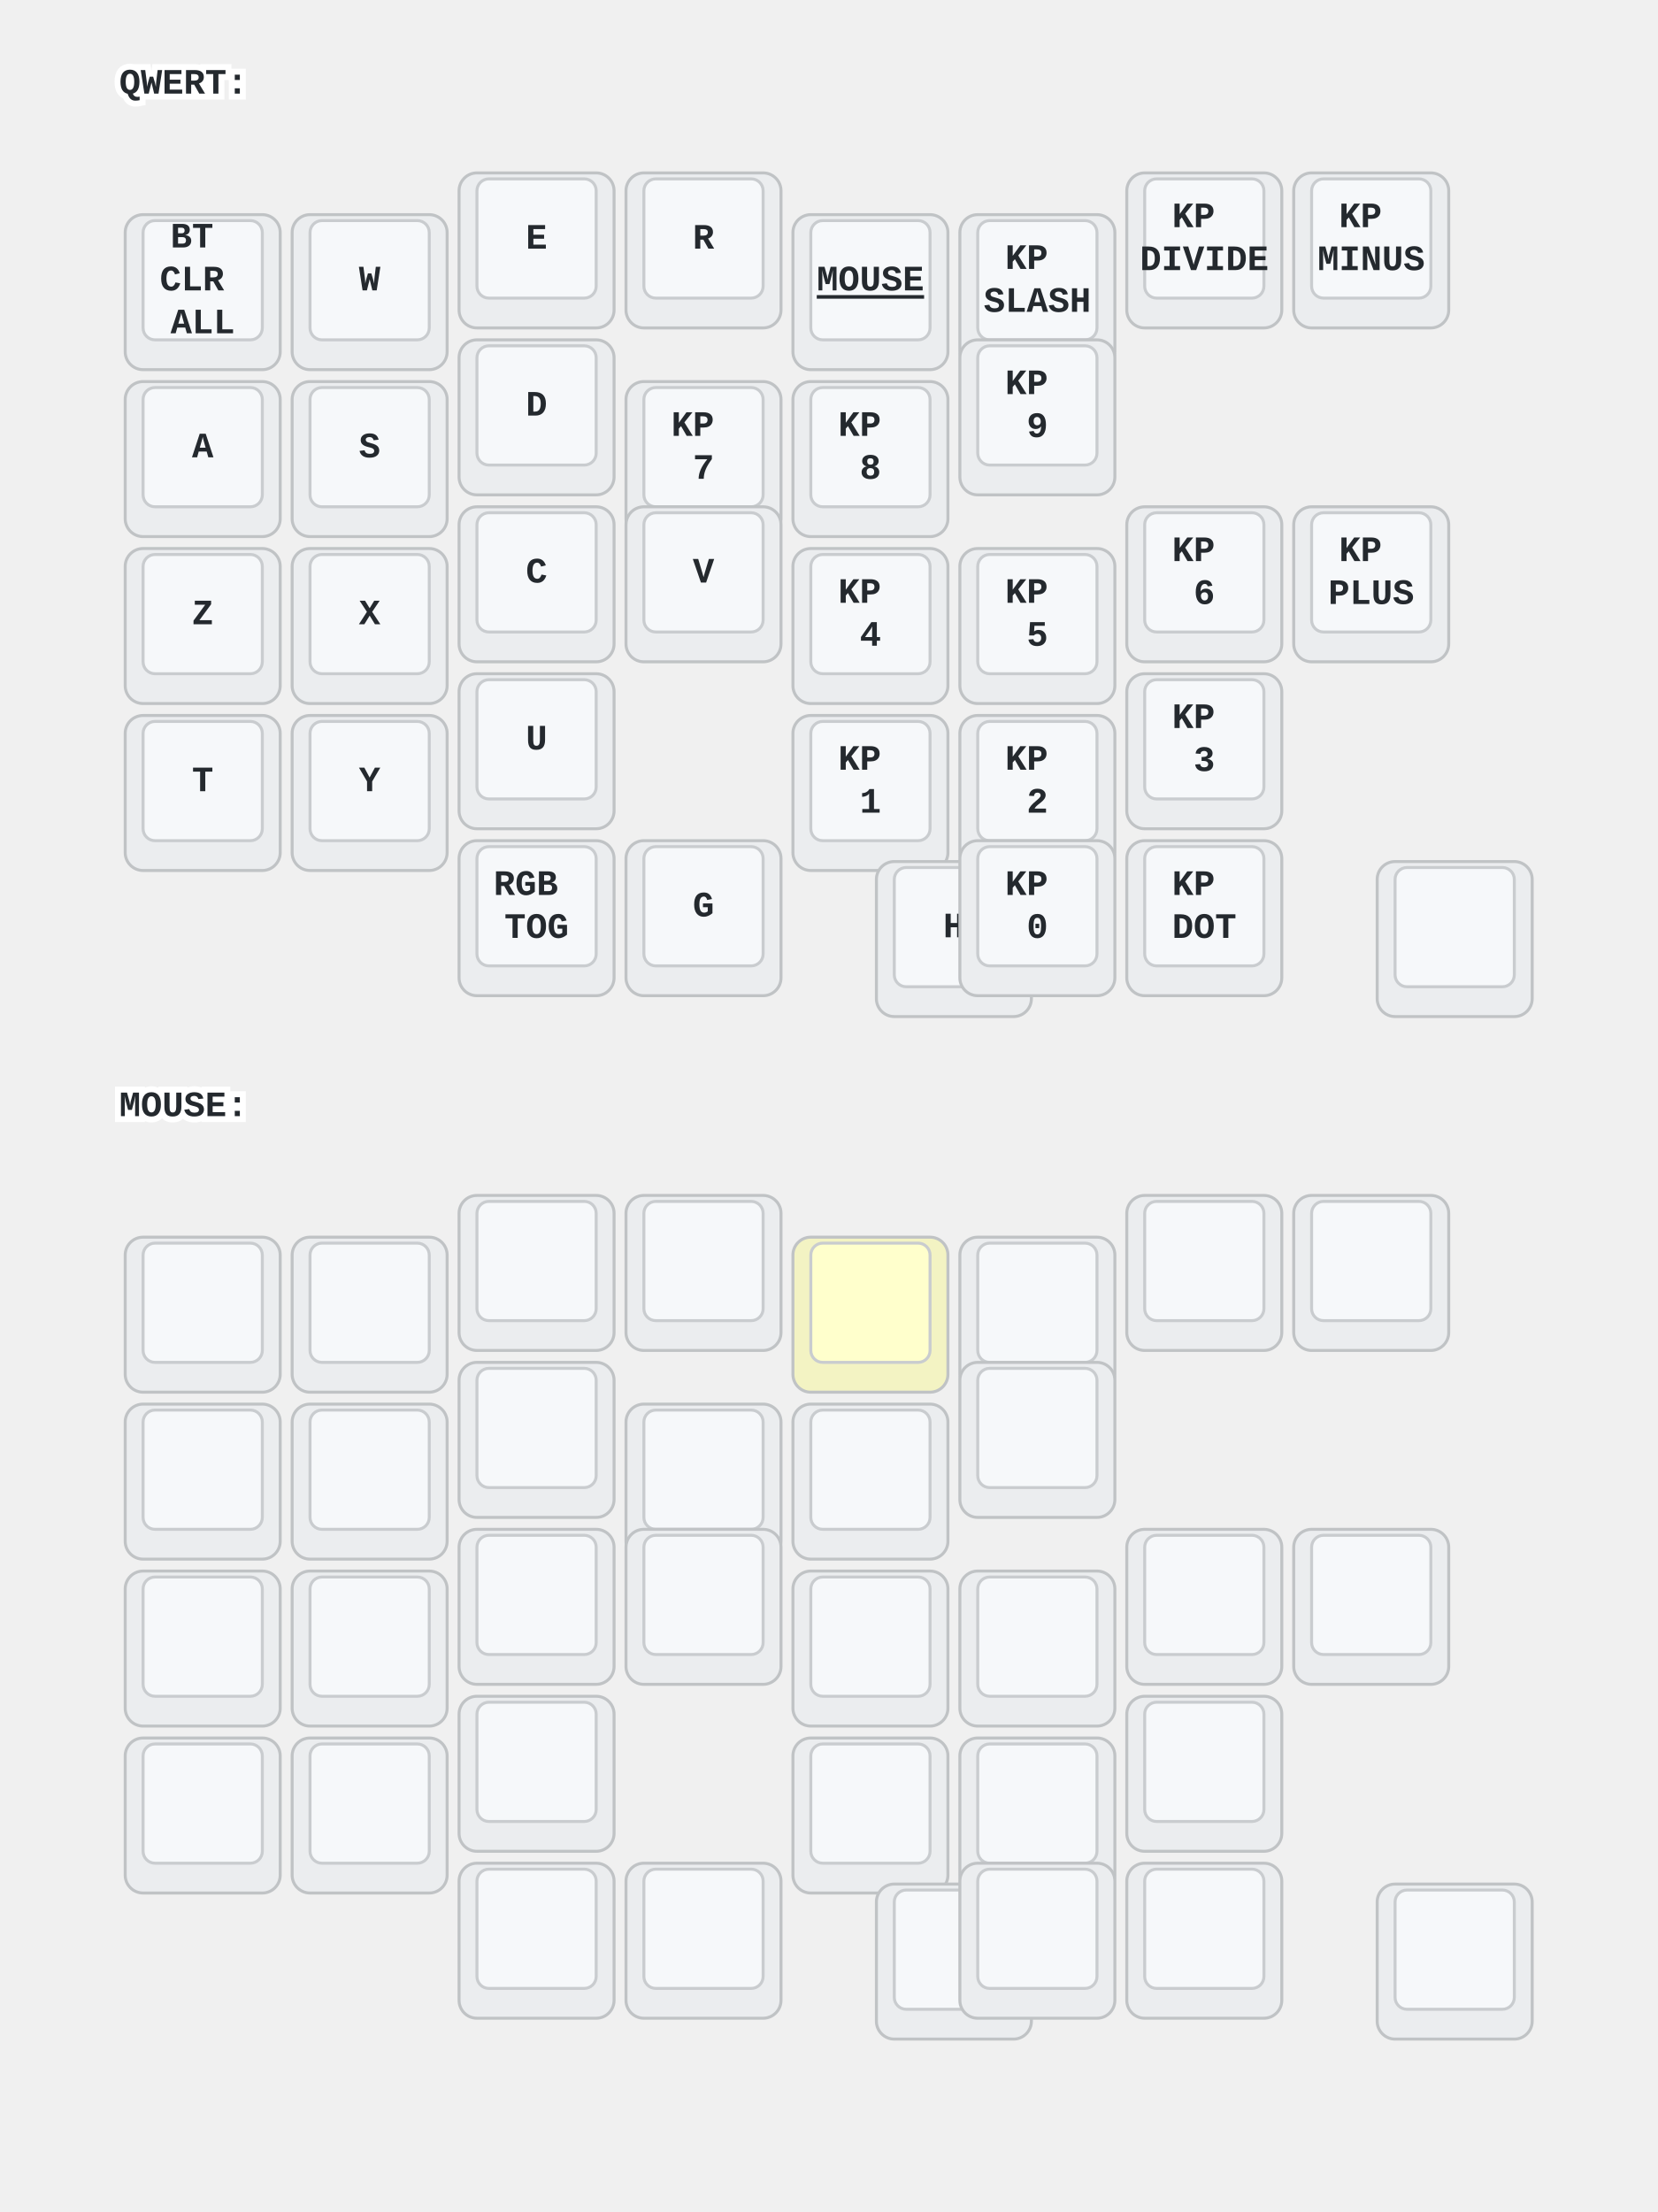
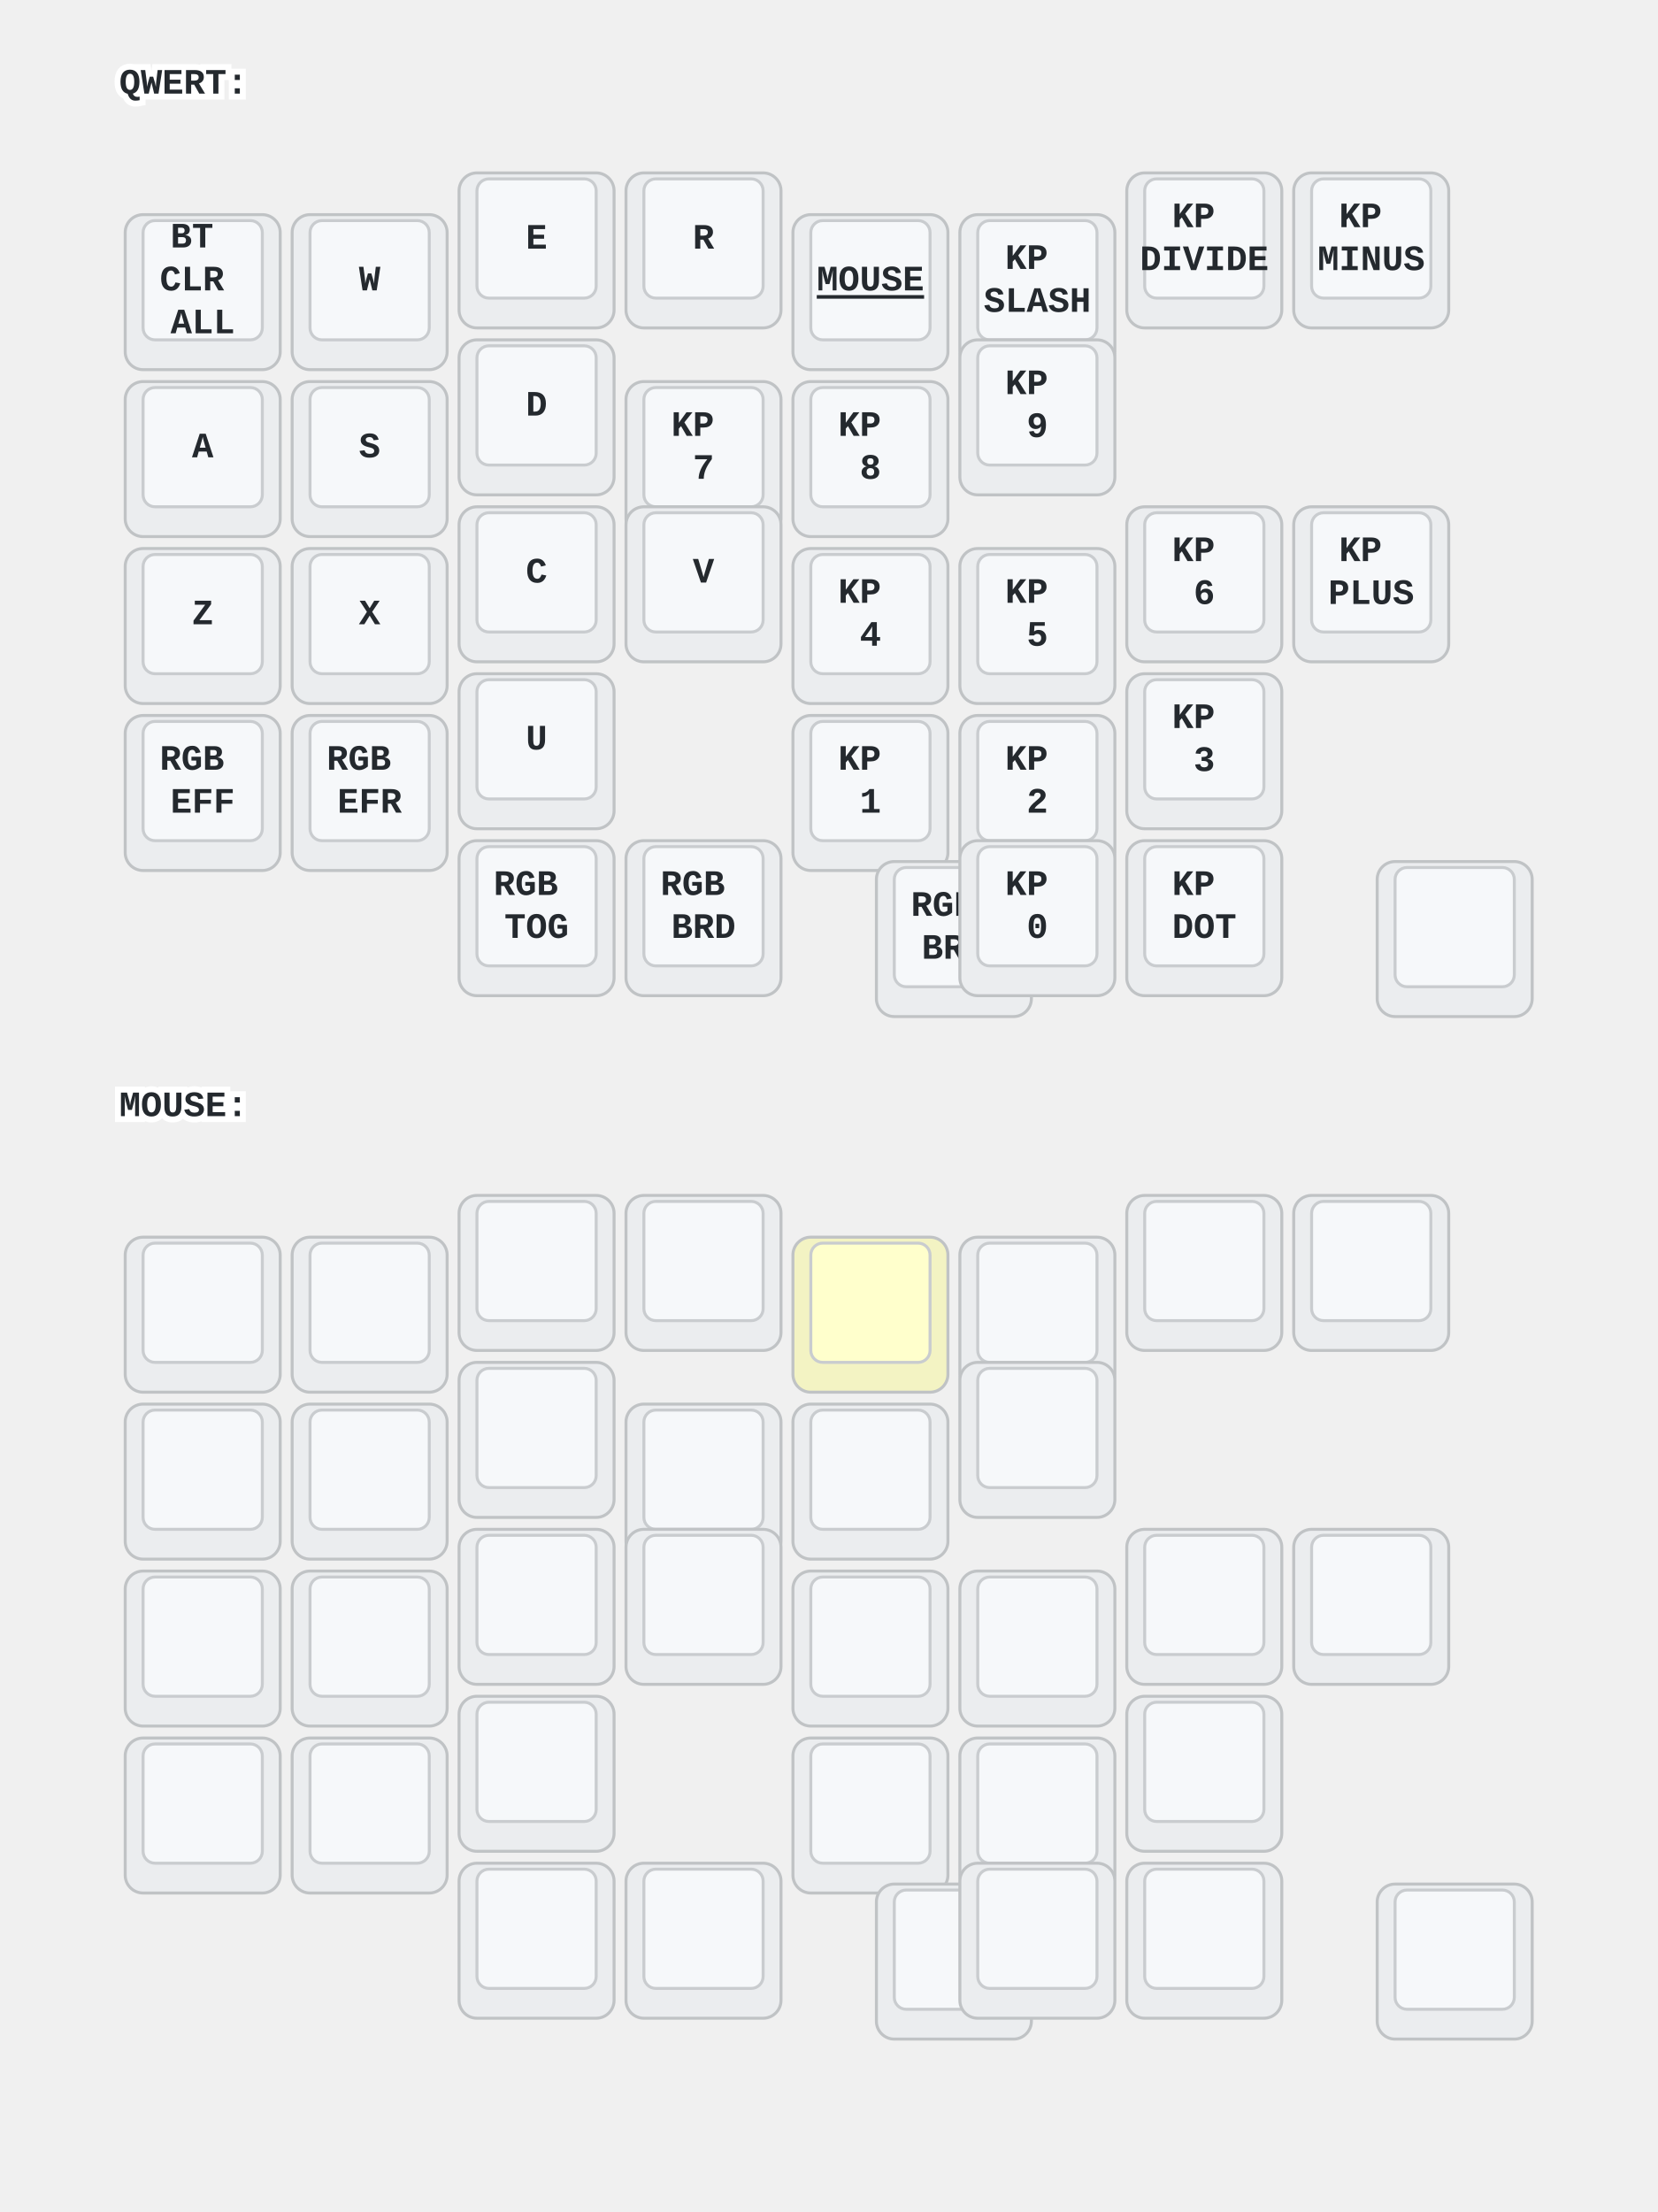
<svg xmlns="http://www.w3.org/2000/svg" xmlns:xlink="http://www.w3.org/1999/xlink" width="556" height="742" viewBox="0 0 556 742" class="keymap">
  <defs>/* start glyphs */
<svg id="mdi:arrow-down-bold">
      <svg id="mdi-arrow-down-bold" viewBox="0 0 24 24">
        <path d="M9,4H15V12H19.84L12,19.84L4.16,12H9V4Z" />
      </svg>
    </svg>
    <svg id="mdi:arrow-left-bold">
      <svg id="mdi-arrow-left-bold" viewBox="0 0 24 24">
        <path d="M20,9V15H12V19.84L4.16,12L12,4.16V9H20Z" />
      </svg>
    </svg>
    <svg id="mdi:arrow-right-bold">
      <svg id="mdi-arrow-right-bold" viewBox="0 0 24 24">
        <path d="M4,15V9H12V4.16L19.84,12L12,19.84V15H4Z" />
      </svg>
    </svg>
    <svg id="mdi:arrow-up-bold">
      <svg id="mdi-arrow-up-bold" viewBox="0 0 24 24">
        <path d="M15,20H9V12H4.16L12,4.16L19.84,12H15V20Z" />
      </svg>
    </svg>
    <svg id="mdi:keyboard-return">
      <svg id="mdi-keyboard-return" viewBox="0 0 24 24">
        <path d="M19,7V11H5.83L9.41,7.41L8,6L2,12L8,18L9.41,16.58L5.83,13H21V7H19Z" />
      </svg>
    </svg>
    <svg id="mdi:transfer">
      <svg id="mdi-transfer" viewBox="0 0 24 24">
        <path d="M8 4A2 2 0 0 0 6 6V10H8V6H16V9H13.5L17 12.5L20.5 9H18V6A2 2 0 0 0 16 4H8M3 12V14H11V12H3M3 15V17H11V15H3M13 15V17H21V15H13M3 18V20H11V18H3M13 18V20H21V18H13Z" />
      </svg>
    </svg>
  </defs>/* end glyphs */
<style>/* inherit to force styles through use tags */
svg path {
    fill: inherit;
}

/* font and background color specifications */
svg.keymap {
    font-family: SFMono-Regular,Consolas,Liberation Mono,Menlo,monospace;
    font-size: 14px;
    font-kerning: normal;
    text-rendering: optimizeLegibility;
    fill: #24292e;
}

/* default key styling */
rect.key {
    fill: #f6f8fa;
}

rect.key, rect.combo {
    stroke: #c9cccf;
    stroke-width: 1;
}

/* default key side styling, only used is draw_key_sides is set */
rect.side {
    filter: brightness(90%);
}

/* color accent for combo boxes */
rect.combo, rect.combo-separate {
    fill: #cdf;
}

/* color accent for held keys */
rect.held, rect.combo.held {
    fill: #fdd;
}

/* color accent for ghost (optional) keys */
rect.ghost, rect.combo.ghost {
    stroke-dasharray: 4, 4;
    stroke-width: 2;
}

text {
    text-anchor: middle;
    dominant-baseline: middle;
}

/* styling for layer labels */
text.label {
    font-weight: bold;
    text-anchor: start;
    stroke: white;
    stroke-width: 4;
    paint-order: stroke;
}

/* styling for optional footer */
text.footer {
    text-anchor: end;
    dominant-baseline: auto;
    stroke: white;
    stroke-width: 4;
    paint-order: stroke;
}

/* styling for combo tap, and key hold/shifted label text */
text.combo, text.hold, text.shifted {
    font-size: 11px;
}

text.hold {
    text-anchor: middle;
    dominant-baseline: auto;
}

text.shifted {
    text-anchor: middle;
    dominant-baseline: hanging;
}

text.layer-activator {
    text-decoration: underline;
}

/* styling for hold/shifted label text in combo box */
text.combo.hold, text.combo.shifted {
    font-size: 8px;
}

/* lighter symbol for transparent keys */
text.trans {
    fill: #7b7e81;
}

/* styling for combo dendrons */
path.combo {
    stroke-width: 1;
    stroke: gray;
    fill: none;
}

/* Start Tabler Icons Cleanup */
/* cannot use height/width with glyphs */
.icon-tabler &gt; path {
    fill: inherit;
    stroke: inherit;
    stroke-width: 2;
}
/* hide tabler's default box */
.icon-tabler &gt; path[stroke="none"][fill="none"] {
    visibility: hidden;
}
/* End Tabler Icons Cleanup */

/* For default sytles, see https://github.com/caksoylar/keymap-drawer/blob/main/keymap_drawer/config.py#L85 */

svg.keymap {
  font-family: Ubuntu Mono, Inconsolata, Consolas, Liberation Mono, Menlo, monospace;
  font-size: 12px;
  font-weight: bold;
  text-rendering: optimizeLegibility;
}

/* Color accent for held keys */
rect.held, rect.combo.held {
    fill: #ffc;
}

/* Technique borrowed and extended from https://github.com/englmaxi/zmk-config/blob/master/keymap-drawer/config.yaml */
.sym_sub_text.tap {
  translate: -5px 2px;
  font-size: 20px;
}
.sym_sub_text.shifted {
  translate: 10px 13px;
  font-size: 10px;
  opacity: 1.0;
}
.combo.sym_sub_text.tap {
  translate: -1px 1px;
}
.combo.sym_sub_text.shifted {
  translate: 7px 5px;
  font-size: 10px;
  opacity: 1.0;
}

/* Toggle */
.toggle.shifted {
  translate: -10px 12px;
}

.toggle.hold {
  translate: 13px -23px;
}

/* Variant for tap-dances */
.tap_dance.tap {
  translate: -7px 0px;
  font-size: 12px;
}
.tap_dance.shifted {
  translate: 7px 17px;
  font-size: 12px;
  opacity: 1.0;
}

/* Variant for symbol next to symbol */
.sym_by_sym.tap {
  translate: -6px 0px;
}
.sym_by_sym.shifted {
  translate: 10px 12px;
  opacity: 1.0;
}

.combo.sym_by_sym.tap {
  translate: -35px 0px;
}
.combo.sym_by_sym.shifted {
  translate: 35px 20px;
  opacity: 1.0;
}

.combo.sym_by_sym.hold {
  visibility: hidden;
}

/* hide hold box for combo sym_by_sym */
.combo.sym_by_sym.hold &gt; path[stroke="none"][fill="none"] {
  visibility: hidden;
}
</style>
  <g transform="translate(40, 0)" class="layer-QWERT">
    <text x="0" y="28" class="label" id="QWERT">QWERT:</text>
    <g transform="translate(0, 56)">
      <g transform="translate(28, 42)" class="key keypos-0">
        <rect rx="6" ry="6" x="-26" y="-26" width="52" height="52" class="key side" />
        <rect rx="4" ry="4" x="-20" y="-24" width="40" height="40" class="key" />
        <text x="0" y="-4" class="key tap">
          <tspan x="0" dy="-1.2em">BT</tspan>
          <tspan x="0" dy="1.2em">CLR</tspan>
          <tspan x="0" dy="1.2em">ALL</tspan>
        </text>
      </g>
      <g transform="translate(84, 42)" class="key keypos-1">
        <rect rx="6" ry="6" x="-26" y="-26" width="52" height="52" class="key side" />
        <rect rx="4" ry="4" x="-20" y="-24" width="40" height="40" class="key" />
        <text x="0" y="-4" class="key tap">W</text>
      </g>
      <g transform="translate(140, 28)" class="key keypos-2">
        <rect rx="6" ry="6" x="-26" y="-26" width="52" height="52" class="key side" />
        <rect rx="4" ry="4" x="-20" y="-24" width="40" height="40" class="key" />
        <text x="0" y="-4" class="key tap">E</text>
      </g>
      <g transform="translate(196, 28)" class="key keypos-3">
        <rect rx="6" ry="6" x="-26" y="-26" width="52" height="52" class="key side" />
        <rect rx="4" ry="4" x="-20" y="-24" width="40" height="40" class="key" />
        <text x="0" y="-4" class="key tap">R</text>
      </g>
      <g transform="translate(252, 42)" class="key keypos-4">
        <rect rx="6" ry="6" x="-26" y="-26" width="52" height="52" class="key side" />
        <rect rx="4" ry="4" x="-20" y="-24" width="40" height="40" class="key" />
        <a href="#MOUSE">
          <text x="0" y="-4" class="key tap layer-activator">MOUSE</text>
        </a>
      </g>
      <g transform="translate(308, 42)" class="key keypos-5">
        <rect rx="6" ry="6" x="-26" y="-26" width="52" height="52" class="key side" />
        <rect rx="4" ry="4" x="-20" y="-24" width="40" height="40" class="key" />
        <text x="0" y="-4" class="key tap">
          <tspan x="0" dy="-0.6em">KP</tspan>
          <tspan x="0" dy="1.2em">SLASH</tspan>
        </text>
      </g>
      <g transform="translate(364, 28)" class="key keypos-6">
        <rect rx="6" ry="6" x="-26" y="-26" width="52" height="52" class="key side" />
        <rect rx="4" ry="4" x="-20" y="-24" width="40" height="40" class="key" />
        <text x="0" y="-4" class="key tap">
          <tspan x="0" dy="-0.6em">KP</tspan>
          <tspan x="0" dy="1.2em">DIVIDE</tspan>
        </text>
      </g>
      <g transform="translate(420, 28)" class="key keypos-7">
        <rect rx="6" ry="6" x="-26" y="-26" width="52" height="52" class="key side" />
        <rect rx="4" ry="4" x="-20" y="-24" width="40" height="40" class="key" />
        <text x="0" y="-4" class="key tap">
          <tspan x="0" dy="-0.6em">KP</tspan>
          <tspan x="0" dy="1.2em">MINUS</tspan>
        </text>
      </g>
      <g transform="translate(28, 98)" class="key keypos-8">
        <rect rx="6" ry="6" x="-26" y="-26" width="52" height="52" class="key side" />
        <rect rx="4" ry="4" x="-20" y="-24" width="40" height="40" class="key" />
        <text x="0" y="-4" class="key tap">A</text>
      </g>
      <g transform="translate(84, 98)" class="key keypos-9">
        <rect rx="6" ry="6" x="-26" y="-26" width="52" height="52" class="key side" />
        <rect rx="4" ry="4" x="-20" y="-24" width="40" height="40" class="key" />
        <text x="0" y="-4" class="key tap">S</text>
      </g>
      <g transform="translate(140, 84)" class="key keypos-10">
        <rect rx="6" ry="6" x="-26" y="-26" width="52" height="52" class="key side" />
        <rect rx="4" ry="4" x="-20" y="-24" width="40" height="40" class="key" />
        <text x="0" y="-4" class="key tap">D</text>
      </g>
      <g transform="translate(196, 98)" class="key keypos-11">
        <rect rx="6" ry="6" x="-26" y="-26" width="52" height="52" class="key side" />
        <rect rx="4" ry="4" x="-20" y="-24" width="40" height="40" class="key" />
        <text x="0" y="-4" class="key tap">
          <tspan x="0" dy="-0.6em">KP</tspan>
          <tspan x="0" dy="1.2em">7</tspan>
        </text>
      </g>
      <g transform="translate(252, 98)" class="key keypos-12">
        <rect rx="6" ry="6" x="-26" y="-26" width="52" height="52" class="key side" />
        <rect rx="4" ry="4" x="-20" y="-24" width="40" height="40" class="key" />
        <text x="0" y="-4" class="key tap">
          <tspan x="0" dy="-0.6em">KP</tspan>
          <tspan x="0" dy="1.2em">8</tspan>
        </text>
      </g>
      <g transform="translate(308, 84)" class="key keypos-13">
        <rect rx="6" ry="6" x="-26" y="-26" width="52" height="52" class="key side" />
        <rect rx="4" ry="4" x="-20" y="-24" width="40" height="40" class="key" />
        <text x="0" y="-4" class="key tap">
          <tspan x="0" dy="-0.6em">KP</tspan>
          <tspan x="0" dy="1.2em">9</tspan>
        </text>
      </g>
      <g transform="translate(28, 154)" class="key keypos-14">
        <rect rx="6" ry="6" x="-26" y="-26" width="52" height="52" class="key side" />
        <rect rx="4" ry="4" x="-20" y="-24" width="40" height="40" class="key" />
        <text x="0" y="-4" class="key tap">Z</text>
      </g>
      <g transform="translate(84, 154)" class="key keypos-15">
        <rect rx="6" ry="6" x="-26" y="-26" width="52" height="52" class="key side" />
        <rect rx="4" ry="4" x="-20" y="-24" width="40" height="40" class="key" />
        <text x="0" y="-4" class="key tap">X</text>
      </g>
      <g transform="translate(140, 140)" class="key keypos-16">
        <rect rx="6" ry="6" x="-26" y="-26" width="52" height="52" class="key side" />
        <rect rx="4" ry="4" x="-20" y="-24" width="40" height="40" class="key" />
        <text x="0" y="-4" class="key tap">C</text>
      </g>
      <g transform="translate(196, 140)" class="key keypos-17">
        <rect rx="6" ry="6" x="-26" y="-26" width="52" height="52" class="key side" />
        <rect rx="4" ry="4" x="-20" y="-24" width="40" height="40" class="key" />
        <text x="0" y="-4" class="key tap">V</text>
      </g>
      <g transform="translate(252, 154)" class="key keypos-18">
        <rect rx="6" ry="6" x="-26" y="-26" width="52" height="52" class="key side" />
        <rect rx="4" ry="4" x="-20" y="-24" width="40" height="40" class="key" />
        <text x="0" y="-4" class="key tap">
          <tspan x="0" dy="-0.6em">KP</tspan>
          <tspan x="0" dy="1.2em">4</tspan>
        </text>
      </g>
      <g transform="translate(308, 154)" class="key keypos-19">
        <rect rx="6" ry="6" x="-26" y="-26" width="52" height="52" class="key side" />
        <rect rx="4" ry="4" x="-20" y="-24" width="40" height="40" class="key" />
        <text x="0" y="-4" class="key tap">
          <tspan x="0" dy="-0.6em">KP</tspan>
          <tspan x="0" dy="1.2em">5</tspan>
        </text>
      </g>
      <g transform="translate(364, 140)" class="key keypos-20">
        <rect rx="6" ry="6" x="-26" y="-26" width="52" height="52" class="key side" />
        <rect rx="4" ry="4" x="-20" y="-24" width="40" height="40" class="key" />
        <text x="0" y="-4" class="key tap">
          <tspan x="0" dy="-0.6em">KP</tspan>
          <tspan x="0" dy="1.2em">6</tspan>
        </text>
      </g>
      <g transform="translate(420, 140)" class="key keypos-21">
        <rect rx="6" ry="6" x="-26" y="-26" width="52" height="52" class="key side" />
        <rect rx="4" ry="4" x="-20" y="-24" width="40" height="40" class="key" />
        <text x="0" y="-4" class="key tap">
          <tspan x="0" dy="-0.6em">KP</tspan>
          <tspan x="0" dy="1.2em">PLUS</tspan>
        </text>
      </g>
      <g transform="translate(28, 210)" class="key keypos-22">
        <rect rx="6" ry="6" x="-26" y="-26" width="52" height="52" class="key side" />
        <rect rx="4" ry="4" x="-20" y="-24" width="40" height="40" class="key" />
-         <text x="0" y="-4" class="key tap">T</text>
+         <text x="0" y="-4" class="key tap">
+           <tspan x="0" dy="-0.6em">RGB</tspan>
+           <tspan x="0" dy="1.2em">EFF</tspan>
+         </text>
      </g>
      <g transform="translate(84, 210)" class="key keypos-23">
        <rect rx="6" ry="6" x="-26" y="-26" width="52" height="52" class="key side" />
        <rect rx="4" ry="4" x="-20" y="-24" width="40" height="40" class="key" />
-         <text x="0" y="-4" class="key tap">Y</text>
+         <text x="0" y="-4" class="key tap">
+           <tspan x="0" dy="-0.6em">RGB</tspan>
+           <tspan x="0" dy="1.2em">EFR</tspan>
+         </text>
      </g>
      <g transform="translate(140, 196)" class="key keypos-24">
        <rect rx="6" ry="6" x="-26" y="-26" width="52" height="52" class="key side" />
        <rect rx="4" ry="4" x="-20" y="-24" width="40" height="40" class="key" />
        <text x="0" y="-4" class="key tap">U</text>
      </g>
      <g transform="translate(252, 210)" class="key keypos-25">
        <rect rx="6" ry="6" x="-26" y="-26" width="52" height="52" class="key side" />
        <rect rx="4" ry="4" x="-20" y="-24" width="40" height="40" class="key" />
        <text x="0" y="-4" class="key tap">
          <tspan x="0" dy="-0.6em">KP</tspan>
          <tspan x="0" dy="1.2em">1</tspan>
        </text>
      </g>
      <g transform="translate(308, 210)" class="key keypos-26">
        <rect rx="6" ry="6" x="-26" y="-26" width="52" height="52" class="key side" />
        <rect rx="4" ry="4" x="-20" y="-24" width="40" height="40" class="key" />
        <text x="0" y="-4" class="key tap">
          <tspan x="0" dy="-0.6em">KP</tspan>
          <tspan x="0" dy="1.2em">2</tspan>
        </text>
      </g>
      <g transform="translate(364, 196)" class="key keypos-27">
        <rect rx="6" ry="6" x="-26" y="-26" width="52" height="52" class="key side" />
        <rect rx="4" ry="4" x="-20" y="-24" width="40" height="40" class="key" />
        <text x="0" y="-4" class="key tap">
          <tspan x="0" dy="-0.6em">KP</tspan>
          <tspan x="0" dy="1.2em">3</tspan>
        </text>
      </g>
      <g transform="translate(140, 252)" class="key keypos-28">
        <rect rx="6" ry="6" x="-26" y="-26" width="52" height="52" class="key side" />
        <rect rx="4" ry="4" x="-20" y="-24" width="40" height="40" class="key" />
        <text x="0" y="-4" class="key tap">
          <tspan x="0" dy="-0.6em">RGB</tspan>
          <tspan x="0" dy="1.2em">TOG</tspan>
        </text>
      </g>
      <g transform="translate(196, 252)" class="key keypos-29">
        <rect rx="6" ry="6" x="-26" y="-26" width="52" height="52" class="key side" />
        <rect rx="4" ry="4" x="-20" y="-24" width="40" height="40" class="key" />
-         <text x="0" y="-4" class="key tap">G</text>
+         <text x="0" y="-4" class="key tap">
+           <tspan x="0" dy="-0.6em">RGB</tspan>
+           <tspan x="0" dy="1.2em">BRD</tspan>
+         </text>
      </g>
      <g transform="translate(280, 259)" class="key keypos-30">
        <rect rx="6" ry="6" x="-26" y="-26" width="52" height="52" class="key side" />
        <rect rx="4" ry="4" x="-20" y="-24" width="40" height="40" class="key" />
-         <text x="0" y="-4" class="key tap">H</text>
+         <text x="0" y="-4" class="key tap">
+           <tspan x="0" dy="-0.6em">RGB</tspan>
+           <tspan x="0" dy="1.2em">BRI</tspan>
+         </text>
      </g>
      <g transform="translate(308, 252)" class="key keypos-31">
        <rect rx="6" ry="6" x="-26" y="-26" width="52" height="52" class="key side" />
        <rect rx="4" ry="4" x="-20" y="-24" width="40" height="40" class="key" />
        <text x="0" y="-4" class="key tap">
          <tspan x="0" dy="-0.6em">KP</tspan>
          <tspan x="0" dy="1.2em">0</tspan>
        </text>
      </g>
      <g transform="translate(364, 252)" class="key keypos-32">
        <rect rx="6" ry="6" x="-26" y="-26" width="52" height="52" class="key side" />
        <rect rx="4" ry="4" x="-20" y="-24" width="40" height="40" class="key" />
        <text x="0" y="-4" class="key tap">
          <tspan x="0" dy="-0.6em">KP</tspan>
          <tspan x="0" dy="1.2em">DOT</tspan>
        </text>
      </g>
      <g transform="translate(448, 259)" class="key enter keypos-33">
        <rect rx="6" ry="6" x="-26" y="-26" width="52" height="52" class="key enter side" />
        <rect rx="4" ry="4" x="-20" y="-24" width="40" height="40" class="key enter" />
        <use href="#mdi:keyboard-return" xlink:href="#mdi:keyboard-return" x="-9" y="-13" height="18" width="18.0" class="key enter tap glyph mdi:keyboard-return" />
      </g>
    </g>
  </g>
  <g transform="translate(40, 343)" class="layer-MOUSE">
    <text x="0" y="28" class="label" id="MOUSE">MOUSE:</text>
    <g transform="translate(0, 56)">
      <g transform="translate(28, 42)" class="key trans keypos-0">
        <rect rx="6" ry="6" x="-26" y="-26" width="52" height="52" class="key trans side" />
        <rect rx="4" ry="4" x="-20" y="-24" width="40" height="40" class="key trans" />
        <use href="#mdi:transfer" xlink:href="#mdi:transfer" x="-9" y="-13" height="18" width="18.0" class="key trans tap glyph mdi:transfer" />
      </g>
      <g transform="translate(84, 42)" class="key trans keypos-1">
        <rect rx="6" ry="6" x="-26" y="-26" width="52" height="52" class="key trans side" />
        <rect rx="4" ry="4" x="-20" y="-24" width="40" height="40" class="key trans" />
        <use href="#mdi:transfer" xlink:href="#mdi:transfer" x="-9" y="-13" height="18" width="18.0" class="key trans tap glyph mdi:transfer" />
      </g>
      <g transform="translate(140, 28)" class="key trans keypos-2">
        <rect rx="6" ry="6" x="-26" y="-26" width="52" height="52" class="key trans side" />
        <rect rx="4" ry="4" x="-20" y="-24" width="40" height="40" class="key trans" />
        <use href="#mdi:transfer" xlink:href="#mdi:transfer" x="-9" y="-13" height="18" width="18.0" class="key trans tap glyph mdi:transfer" />
      </g>
      <g transform="translate(196, 28)" class="key trans keypos-3">
        <rect rx="6" ry="6" x="-26" y="-26" width="52" height="52" class="key trans side" />
        <rect rx="4" ry="4" x="-20" y="-24" width="40" height="40" class="key trans" />
        <use href="#mdi:transfer" xlink:href="#mdi:transfer" x="-9" y="-13" height="18" width="18.0" class="key trans tap glyph mdi:transfer" />
      </g>
      <g transform="translate(252, 42)" class="key held keypos-4">
        <rect rx="6" ry="6" x="-26" y="-26" width="52" height="52" class="key held side" />
        <rect rx="4" ry="4" x="-20" y="-24" width="40" height="40" class="key held" />
      </g>
      <g transform="translate(308, 42)" class="key trans keypos-5">
        <rect rx="6" ry="6" x="-26" y="-26" width="52" height="52" class="key trans side" />
        <rect rx="4" ry="4" x="-20" y="-24" width="40" height="40" class="key trans" />
        <use href="#mdi:transfer" xlink:href="#mdi:transfer" x="-9" y="-13" height="18" width="18.0" class="key trans tap glyph mdi:transfer" />
      </g>
      <g transform="translate(364, 28)" class="key trans keypos-6">
        <rect rx="6" ry="6" x="-26" y="-26" width="52" height="52" class="key trans side" />
        <rect rx="4" ry="4" x="-20" y="-24" width="40" height="40" class="key trans" />
        <use href="#mdi:transfer" xlink:href="#mdi:transfer" x="-9" y="-13" height="18" width="18.0" class="key trans tap glyph mdi:transfer" />
      </g>
      <g transform="translate(420, 28)" class="key trans keypos-7">
        <rect rx="6" ry="6" x="-26" y="-26" width="52" height="52" class="key trans side" />
        <rect rx="4" ry="4" x="-20" y="-24" width="40" height="40" class="key trans" />
        <use href="#mdi:transfer" xlink:href="#mdi:transfer" x="-9" y="-13" height="18" width="18.0" class="key trans tap glyph mdi:transfer" />
      </g>
      <g transform="translate(28, 98)" class="key trans keypos-8">
        <rect rx="6" ry="6" x="-26" y="-26" width="52" height="52" class="key trans side" />
        <rect rx="4" ry="4" x="-20" y="-24" width="40" height="40" class="key trans" />
        <use href="#mdi:transfer" xlink:href="#mdi:transfer" x="-9" y="-13" height="18" width="18.0" class="key trans tap glyph mdi:transfer" />
      </g>
      <g transform="translate(84, 98)" class="key trans keypos-9">
        <rect rx="6" ry="6" x="-26" y="-26" width="52" height="52" class="key trans side" />
        <rect rx="4" ry="4" x="-20" y="-24" width="40" height="40" class="key trans" />
        <use href="#mdi:transfer" xlink:href="#mdi:transfer" x="-9" y="-13" height="18" width="18.0" class="key trans tap glyph mdi:transfer" />
      </g>
      <g transform="translate(140, 84)" class="key trans keypos-10">
        <rect rx="6" ry="6" x="-26" y="-26" width="52" height="52" class="key trans side" />
        <rect rx="4" ry="4" x="-20" y="-24" width="40" height="40" class="key trans" />
        <use href="#mdi:transfer" xlink:href="#mdi:transfer" x="-9" y="-13" height="18" width="18.0" class="key trans tap glyph mdi:transfer" />
      </g>
      <g transform="translate(196, 98)" class="key trans keypos-11">
        <rect rx="6" ry="6" x="-26" y="-26" width="52" height="52" class="key trans side" />
        <rect rx="4" ry="4" x="-20" y="-24" width="40" height="40" class="key trans" />
        <use href="#mdi:transfer" xlink:href="#mdi:transfer" x="-9" y="-13" height="18" width="18.0" class="key trans tap glyph mdi:transfer" />
      </g>
      <g transform="translate(252, 98)" class="key keypos-12">
        <rect rx="6" ry="6" x="-26" y="-26" width="52" height="52" class="key side" />
        <rect rx="4" ry="4" x="-20" y="-24" width="40" height="40" class="key" />
        <use href="#mdi:arrow-up-bold" xlink:href="#mdi:arrow-up-bold" x="-9" y="-13" height="18" width="18.0" class="key tap glyph mdi:arrow-up-bold" />
      </g>
      <g transform="translate(308, 84)" class="key trans keypos-13">
        <rect rx="6" ry="6" x="-26" y="-26" width="52" height="52" class="key trans side" />
        <rect rx="4" ry="4" x="-20" y="-24" width="40" height="40" class="key trans" />
        <use href="#mdi:transfer" xlink:href="#mdi:transfer" x="-9" y="-13" height="18" width="18.0" class="key trans tap glyph mdi:transfer" />
      </g>
      <g transform="translate(28, 154)" class="key trans keypos-14">
        <rect rx="6" ry="6" x="-26" y="-26" width="52" height="52" class="key trans side" />
        <rect rx="4" ry="4" x="-20" y="-24" width="40" height="40" class="key trans" />
        <use href="#mdi:transfer" xlink:href="#mdi:transfer" x="-9" y="-13" height="18" width="18.0" class="key trans tap glyph mdi:transfer" />
      </g>
      <g transform="translate(84, 154)" class="key trans keypos-15">
        <rect rx="6" ry="6" x="-26" y="-26" width="52" height="52" class="key trans side" />
        <rect rx="4" ry="4" x="-20" y="-24" width="40" height="40" class="key trans" />
        <use href="#mdi:transfer" xlink:href="#mdi:transfer" x="-9" y="-13" height="18" width="18.0" class="key trans tap glyph mdi:transfer" />
      </g>
      <g transform="translate(140, 140)" class="key trans keypos-16">
        <rect rx="6" ry="6" x="-26" y="-26" width="52" height="52" class="key trans side" />
        <rect rx="4" ry="4" x="-20" y="-24" width="40" height="40" class="key trans" />
        <use href="#mdi:transfer" xlink:href="#mdi:transfer" x="-9" y="-13" height="18" width="18.0" class="key trans tap glyph mdi:transfer" />
      </g>
      <g transform="translate(196, 140)" class="key trans keypos-17">
        <rect rx="6" ry="6" x="-26" y="-26" width="52" height="52" class="key trans side" />
        <rect rx="4" ry="4" x="-20" y="-24" width="40" height="40" class="key trans" />
        <use href="#mdi:transfer" xlink:href="#mdi:transfer" x="-9" y="-13" height="18" width="18.0" class="key trans tap glyph mdi:transfer" />
      </g>
      <g transform="translate(252, 154)" class="key keypos-18">
        <rect rx="6" ry="6" x="-26" y="-26" width="52" height="52" class="key side" />
        <rect rx="4" ry="4" x="-20" y="-24" width="40" height="40" class="key" />
        <use href="#mdi:arrow-left-bold" xlink:href="#mdi:arrow-left-bold" x="-9" y="-13" height="18" width="18.0" class="key tap glyph mdi:arrow-left-bold" />
      </g>
      <g transform="translate(308, 154)" class="key trans keypos-19">
        <rect rx="6" ry="6" x="-26" y="-26" width="52" height="52" class="key trans side" />
        <rect rx="4" ry="4" x="-20" y="-24" width="40" height="40" class="key trans" />
        <use href="#mdi:transfer" xlink:href="#mdi:transfer" x="-9" y="-13" height="18" width="18.0" class="key trans tap glyph mdi:transfer" />
      </g>
      <g transform="translate(364, 140)" class="key keypos-20">
        <rect rx="6" ry="6" x="-26" y="-26" width="52" height="52" class="key side" />
        <rect rx="4" ry="4" x="-20" y="-24" width="40" height="40" class="key" />
        <use href="#mdi:arrow-right-bold" xlink:href="#mdi:arrow-right-bold" x="-9" y="-13" height="18" width="18.0" class="key tap glyph mdi:arrow-right-bold" />
      </g>
      <g transform="translate(420, 140)" class="key trans keypos-21">
        <rect rx="6" ry="6" x="-26" y="-26" width="52" height="52" class="key trans side" />
        <rect rx="4" ry="4" x="-20" y="-24" width="40" height="40" class="key trans" />
        <use href="#mdi:transfer" xlink:href="#mdi:transfer" x="-9" y="-13" height="18" width="18.0" class="key trans tap glyph mdi:transfer" />
      </g>
      <g transform="translate(28, 210)" class="key trans keypos-22">
        <rect rx="6" ry="6" x="-26" y="-26" width="52" height="52" class="key trans side" />
        <rect rx="4" ry="4" x="-20" y="-24" width="40" height="40" class="key trans" />
        <use href="#mdi:transfer" xlink:href="#mdi:transfer" x="-9" y="-13" height="18" width="18.0" class="key trans tap glyph mdi:transfer" />
      </g>
      <g transform="translate(84, 210)" class="key trans keypos-23">
        <rect rx="6" ry="6" x="-26" y="-26" width="52" height="52" class="key trans side" />
        <rect rx="4" ry="4" x="-20" y="-24" width="40" height="40" class="key trans" />
        <use href="#mdi:transfer" xlink:href="#mdi:transfer" x="-9" y="-13" height="18" width="18.0" class="key trans tap glyph mdi:transfer" />
      </g>
      <g transform="translate(140, 196)" class="key trans keypos-24">
        <rect rx="6" ry="6" x="-26" y="-26" width="52" height="52" class="key trans side" />
        <rect rx="4" ry="4" x="-20" y="-24" width="40" height="40" class="key trans" />
        <use href="#mdi:transfer" xlink:href="#mdi:transfer" x="-9" y="-13" height="18" width="18.0" class="key trans tap glyph mdi:transfer" />
      </g>
      <g transform="translate(252, 210)" class="key trans keypos-25">
        <rect rx="6" ry="6" x="-26" y="-26" width="52" height="52" class="key trans side" />
        <rect rx="4" ry="4" x="-20" y="-24" width="40" height="40" class="key trans" />
        <use href="#mdi:transfer" xlink:href="#mdi:transfer" x="-9" y="-13" height="18" width="18.0" class="key trans tap glyph mdi:transfer" />
      </g>
      <g transform="translate(308, 210)" class="key keypos-26">
        <rect rx="6" ry="6" x="-26" y="-26" width="52" height="52" class="key side" />
        <rect rx="4" ry="4" x="-20" y="-24" width="40" height="40" class="key" />
        <use href="#mdi:arrow-down-bold" xlink:href="#mdi:arrow-down-bold" x="-9" y="-13" height="18" width="18.0" class="key tap glyph mdi:arrow-down-bold" />
      </g>
      <g transform="translate(364, 196)" class="key trans keypos-27">
        <rect rx="6" ry="6" x="-26" y="-26" width="52" height="52" class="key trans side" />
        <rect rx="4" ry="4" x="-20" y="-24" width="40" height="40" class="key trans" />
        <use href="#mdi:transfer" xlink:href="#mdi:transfer" x="-9" y="-13" height="18" width="18.0" class="key trans tap glyph mdi:transfer" />
      </g>
      <g transform="translate(140, 252)" class="key trans keypos-28">
        <rect rx="6" ry="6" x="-26" y="-26" width="52" height="52" class="key trans side" />
        <rect rx="4" ry="4" x="-20" y="-24" width="40" height="40" class="key trans" />
        <use href="#mdi:transfer" xlink:href="#mdi:transfer" x="-9" y="-13" height="18" width="18.0" class="key trans tap glyph mdi:transfer" />
      </g>
      <g transform="translate(196, 252)" class="key trans keypos-29">
        <rect rx="6" ry="6" x="-26" y="-26" width="52" height="52" class="key trans side" />
        <rect rx="4" ry="4" x="-20" y="-24" width="40" height="40" class="key trans" />
        <use href="#mdi:transfer" xlink:href="#mdi:transfer" x="-9" y="-13" height="18" width="18.0" class="key trans tap glyph mdi:transfer" />
      </g>
      <g transform="translate(280, 259)" class="key trans keypos-30">
        <rect rx="6" ry="6" x="-26" y="-26" width="52" height="52" class="key trans side" />
        <rect rx="4" ry="4" x="-20" y="-24" width="40" height="40" class="key trans" />
        <use href="#mdi:transfer" xlink:href="#mdi:transfer" x="-9" y="-13" height="18" width="18.0" class="key trans tap glyph mdi:transfer" />
      </g>
      <g transform="translate(308, 252)" class="key trans keypos-31">
        <rect rx="6" ry="6" x="-26" y="-26" width="52" height="52" class="key trans side" />
        <rect rx="4" ry="4" x="-20" y="-24" width="40" height="40" class="key trans" />
        <use href="#mdi:transfer" xlink:href="#mdi:transfer" x="-9" y="-13" height="18" width="18.0" class="key trans tap glyph mdi:transfer" />
      </g>
      <g transform="translate(364, 252)" class="key trans keypos-32">
        <rect rx="6" ry="6" x="-26" y="-26" width="52" height="52" class="key trans side" />
        <rect rx="4" ry="4" x="-20" y="-24" width="40" height="40" class="key trans" />
        <use href="#mdi:transfer" xlink:href="#mdi:transfer" x="-9" y="-13" height="18" width="18.0" class="key trans tap glyph mdi:transfer" />
      </g>
      <g transform="translate(448, 259)" class="key trans keypos-33">
        <rect rx="6" ry="6" x="-26" y="-26" width="52" height="52" class="key trans side" />
        <rect rx="4" ry="4" x="-20" y="-24" width="40" height="40" class="key trans" />
        <use href="#mdi:transfer" xlink:href="#mdi:transfer" x="-9" y="-13" height="18" width="18.0" class="key trans tap glyph mdi:transfer" />
      </g>
    </g>
  </g>
</svg>
